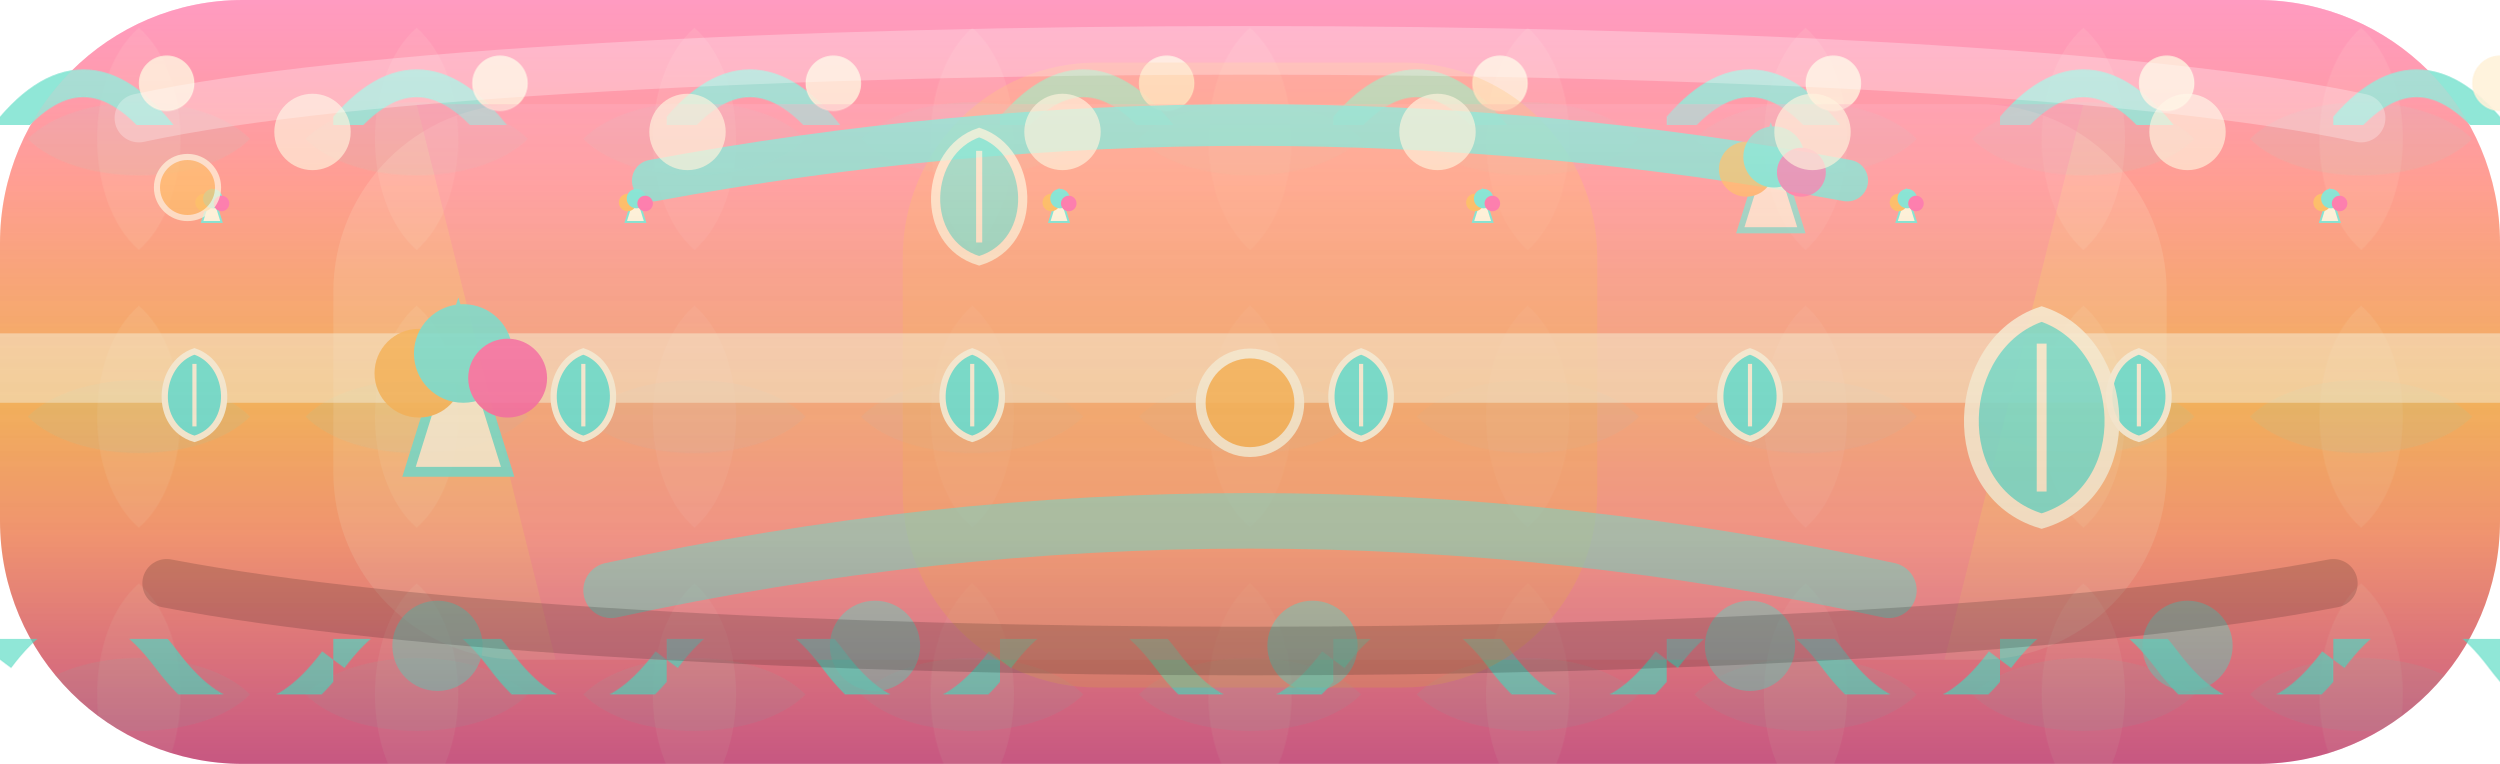
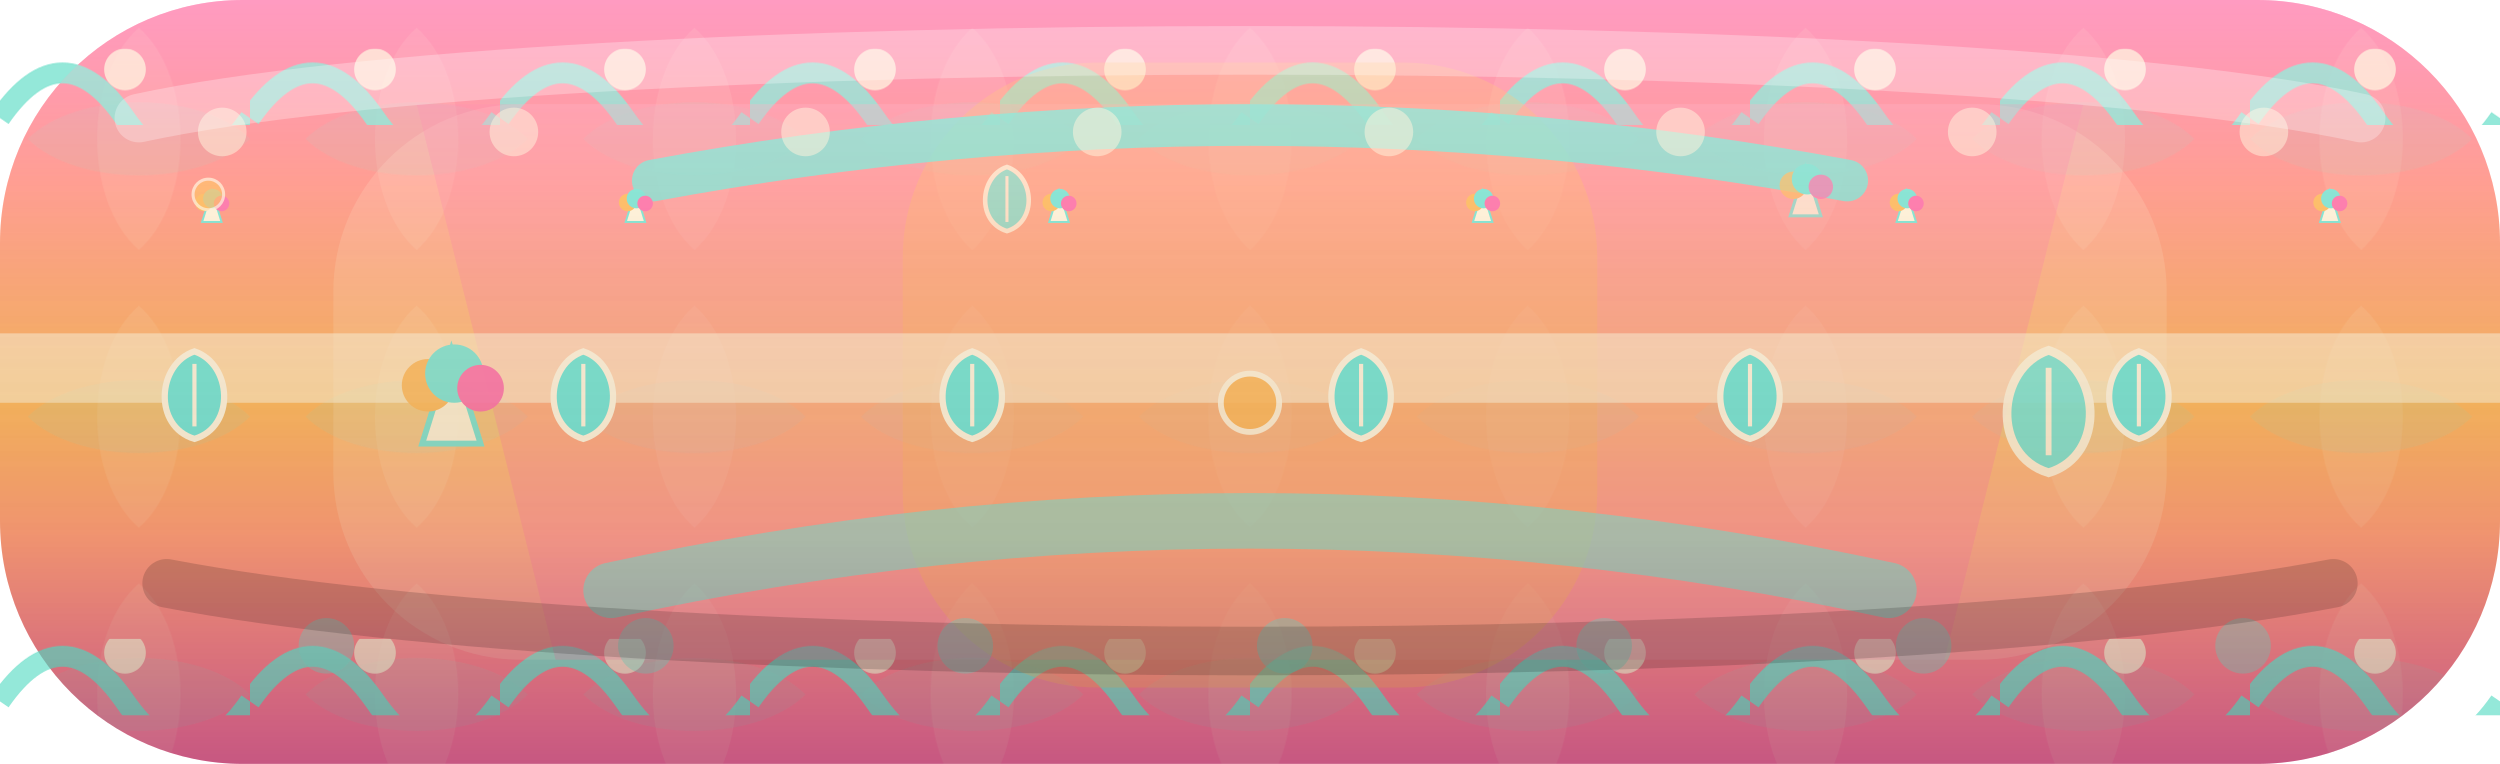
<svg xmlns="http://www.w3.org/2000/svg" width="720" height="220" viewBox="0 0 720 220">
  <defs>
    <linearGradient id="bg" x1="0" y1="0" x2="0" y2="1">
      <stop offset="0%" stop-color="#ff70a6" />
      <stop offset="52%" stop-color="#ffb85a" />
      <stop offset="100%" stop-color="#ff70a6" />
    </linearGradient>
    <linearGradient id="satin" x1="0" y1="0" x2="0" y2="1">
      <stop offset="0%" stop-color="rgba(255,255,255,0.30)" />
      <stop offset="24%" stop-color="rgba(255,255,255,0.12)" />
      <stop offset="70%" stop-color="rgba(0,0,0,0.06)" />
      <stop offset="100%" stop-color="rgba(0,0,0,0.22)" />
    </linearGradient>
    <pattern id="brocade-summer2" width="80" height="80" patternUnits="userSpaceOnUse">
      <path d="M 40 8 C 56 22, 56 58, 40 72 C 24 58, 24 22, 40 8 Z" fill="#fff0d5" opacity="0.10" />
      <path d="M 8 40 C 22 26, 58 26, 72 40 C 58 54, 22 54, 8 40 Z" fill="#7be2cf" opacity="0.10" />
    </pattern>
-     <pattern id="trim-summer2" width="96" height="50" patternUnits="userSpaceOnUse">
-       <path d="M 0 40 Q 24 8 48 40 T 96 40" stroke="#7be2cf" stroke-width="8" fill="none" opacity="0.94" />
-       <circle cx="48" cy="24" r="8" fill="#fff0d5" opacity="0.9" />
+     <pattern id="trim-summer2" width="72" height="42" patternUnits="userSpaceOnUse">
+       <path d="M 0 34 Q 18 8 36 34 T 72 34" stroke="#7be2cf" stroke-width="6" fill="none" opacity="0.9" />
+       <circle cx="36" cy="20" r="6" fill="#fff0d5" opacity="0.84" />
    </pattern>
  </defs>
  <rect width="720" height="220" rx="70" fill="url(#bg)" />
  <rect x="0" y="0" width="720" height="220" rx="70" fill="url(#brocade-summer2)" />
  <rect x="0" y="14" width="720" height="22" fill="url(#trim-summer2)" opacity="0.90" />
  <rect x="0" y="184" width="720" height="22" fill="url(#trim-summer2)" opacity="0.90" />
  <rect x="96" y="30" width="528" height="160" rx="54" fill="#fff0d5" opacity="0.16" />
  <path d="M 120 30 L 600 30 L 560 190 L 160 190 Z" fill="#ff70a6" opacity="0.24" />
  <rect x="260" y="18" width="200" height="180" rx="56" fill="#ffb85a" opacity="0.32" />
  <path d="M 188 52 Q 360 20 532 52" stroke="#7be2cf" stroke-width="12" fill="none" stroke-linecap="round" opacity="0.82" />
  <path d="M 176 170 Q 360 130 544 170" stroke="#7be2cf" stroke-width="16" fill="none" stroke-linecap="round" opacity="0.56" />
  <rect x="0" y="96" width="720" height="20" fill="#fff0d5" opacity="0.56" />
  <g transform="translate(61 60)">
    <path d="M -2.8 3.92 L 0 -5.04 L 2.8 3.92 Z" fill="#fff0d5" stroke="#7be2cf" stroke-width="0.56" />
    <circle cx="-2.24" cy="-1.68" r="2.52" fill="#ffb85a" />
    <circle cx="0.28" cy="-2.8" r="2.8" fill="#7be2cf" />
    <circle cx="2.8" cy="-1.4" r="2.24" fill="#ff70a6" />
  </g>
  <g transform="translate(183 60)">
    <path d="M -2.8 3.92 L 0 -5.04 L 2.8 3.92 Z" fill="#fff0d5" stroke="#7be2cf" stroke-width="0.56" />
    <circle cx="-2.24" cy="-1.68" r="2.52" fill="#ffb85a" />
    <circle cx="0.28" cy="-2.8" r="2.8" fill="#7be2cf" />
    <circle cx="2.8" cy="-1.4" r="2.24" fill="#ff70a6" />
  </g>
  <g transform="translate(305 60)">
    <path d="M -2.8 3.92 L 0 -5.04 L 2.8 3.92 Z" fill="#fff0d5" stroke="#7be2cf" stroke-width="0.56" />
    <circle cx="-2.24" cy="-1.68" r="2.52" fill="#ffb85a" />
    <circle cx="0.28" cy="-2.8" r="2.8" fill="#7be2cf" />
    <circle cx="2.8" cy="-1.4" r="2.24" fill="#ff70a6" />
  </g>
  <g transform="translate(427 60)">
    <path d="M -2.8 3.92 L 0 -5.04 L 2.8 3.92 Z" fill="#fff0d5" stroke="#7be2cf" stroke-width="0.56" />
    <circle cx="-2.24" cy="-1.68" r="2.52" fill="#ffb85a" />
    <circle cx="0.28" cy="-2.8" r="2.8" fill="#7be2cf" />
    <circle cx="2.8" cy="-1.4" r="2.24" fill="#ff70a6" />
  </g>
  <g transform="translate(549 60)">
    <path d="M -2.8 3.92 L 0 -5.04 L 2.8 3.92 Z" fill="#fff0d5" stroke="#7be2cf" stroke-width="0.56" />
    <circle cx="-2.24" cy="-1.68" r="2.52" fill="#ffb85a" />
    <circle cx="0.28" cy="-2.8" r="2.8" fill="#7be2cf" />
    <circle cx="2.8" cy="-1.4" r="2.24" fill="#ff70a6" />
  </g>
  <g transform="translate(671 60)">
    <path d="M -2.8 3.92 L 0 -5.04 L 2.8 3.92 Z" fill="#fff0d5" stroke="#7be2cf" stroke-width="0.56" />
    <circle cx="-2.24" cy="-1.68" r="2.52" fill="#ffb85a" />
    <circle cx="0.28" cy="-2.8" r="2.8" fill="#7be2cf" />
    <circle cx="2.8" cy="-1.4" r="2.24" fill="#ff70a6" />
  </g>
  <g transform="translate(56 112)">
    <path d="M 0 -10.8 C 10.8 -7.2, 12 10.8, 0 14.4 C -12 10.8, -10.8 -7.2, 0 -10.8 Z" fill="#7be2cf" stroke="#fff0d5" stroke-width="1.8" />
    <path d="M 0 -7.2 L 0 10.8" stroke="#fff0d5" stroke-width="1.2" />
  </g>
  <g transform="translate(168 112)">
    <path d="M 0 -10.8 C 10.8 -7.2, 12 10.8, 0 14.4 C -12 10.8, -10.8 -7.2, 0 -10.8 Z" fill="#7be2cf" stroke="#fff0d5" stroke-width="1.8" />
    <path d="M 0 -7.2 L 0 10.8" stroke="#fff0d5" stroke-width="1.2" />
  </g>
  <g transform="translate(280 112)">
    <path d="M 0 -10.8 C 10.8 -7.2, 12 10.8, 0 14.4 C -12 10.8, -10.8 -7.2, 0 -10.8 Z" fill="#7be2cf" stroke="#fff0d5" stroke-width="1.8" />
    <path d="M 0 -7.2 L 0 10.8" stroke="#fff0d5" stroke-width="1.2" />
  </g>
  <g transform="translate(392 112)">
    <path d="M 0 -10.8 C 10.8 -7.2, 12 10.8, 0 14.4 C -12 10.8, -10.8 -7.2, 0 -10.8 Z" fill="#7be2cf" stroke="#fff0d5" stroke-width="1.8" />
    <path d="M 0 -7.2 L 0 10.8" stroke="#fff0d5" stroke-width="1.2" />
  </g>
  <g transform="translate(504 112)">
    <path d="M 0 -10.8 C 10.8 -7.2, 12 10.8, 0 14.4 C -12 10.8, -10.8 -7.2, 0 -10.8 Z" fill="#7be2cf" stroke="#fff0d5" stroke-width="1.8" />
    <path d="M 0 -7.2 L 0 10.8" stroke="#fff0d5" stroke-width="1.2" />
  </g>
  <g transform="translate(616 112)">
    <path d="M 0 -10.8 C 10.8 -7.2, 12 10.8, 0 14.4 C -12 10.8, -10.8 -7.2, 0 -10.8 Z" fill="#7be2cf" stroke="#fff0d5" stroke-width="1.8" />
    <path d="M 0 -7.2 L 0 10.8" stroke="#fff0d5" stroke-width="1.2" />
  </g>
  <g opacity="0.74">
-     <circle cx="54" cy="54" r="8.8" fill="#ffb85a" stroke="#fff0d5" stroke-width="1.76" />
-     <g transform="translate(282 54)">
-       <path d="M 0 -15.84 C 15.84 -10.56, 17.6 15.84, 0 21.12 C -17.6 15.84, -15.84 -10.56, 0 -15.84 Z" fill="#7be2cf" stroke="#fff0d5" stroke-width="2.64" />
-       <path d="M 0 -10.56 L 0 15.84" stroke="#fff0d5" stroke-width="1.76" />
+     <circle cx="60" cy="56" r="4.4" fill="#ffb85a" stroke="#fff0d5" stroke-width="0.88" />
+     <g transform="translate(290 56)">
+       <path d="M 0 -7.92 C 7.92 -5.28, 8.8 7.92, 0 10.56 C -8.8 7.92, -7.92 -5.28, 0 -7.92 Z" fill="#7be2cf" stroke="#fff0d5" stroke-width="1.32" />
+       <path d="M 0 -5.28 L 0 7.92" stroke="#fff0d5" stroke-width="0.88" />
    </g>
-     <g transform="translate(510 54)">
-       <path d="M -8.8 12.32 L 0 -15.84 L 8.8 12.32 Z" fill="#fff0d5" stroke="#7be2cf" stroke-width="1.76" />
-       <circle cx="-7.04" cy="-5.28" r="7.92" fill="#ffb85a" />
-       <circle cx="0.88" cy="-8.8" r="8.8" fill="#7be2cf" />
-       <circle cx="8.8" cy="-4.4" r="7.04" fill="#ff70a6" />
+     <g transform="translate(520 56)">
+       <path d="M -4.4 6.16 L 0 -7.92 L 4.4 6.16 Z" fill="#fff0d5" stroke="#7be2cf" stroke-width="0.88" />
+       <circle cx="-3.52" cy="-2.64" r="3.96" fill="#ffb85a" />
+       <circle cx="0.44" cy="-4.4" r="4.4" fill="#7be2cf" />
+       <circle cx="4.4" cy="-2.2" r="3.52" fill="#ff70a6" />
    </g>
  </g>
  <g opacity="0.88">
-     <g transform="translate(132 116)">
-       <path d="M -14.2 19.88 L 0 -25.56 L 14.2 19.88 Z" fill="#fff0d5" stroke="#7be2cf" stroke-width="2.84" />
-       <circle cx="-11.36" cy="-8.52" r="12.78" fill="#ffb85a" />
-       <circle cx="1.42" cy="-14.2" r="14.2" fill="#7be2cf" />
-       <circle cx="14.2" cy="-7.1" r="11.36" fill="#ff70a6" />
+     <g transform="translate(130 116)">
+       <path d="M -8.4 11.76 L 0 -15.12 L 8.4 11.76 Z" fill="#fff0d5" stroke="#7be2cf" stroke-width="1.68" />
+       <circle cx="-6.72" cy="-5.04" r="7.56" fill="#ffb85a" />
+       <circle cx="0.84" cy="-8.4" r="8.4" fill="#7be2cf" />
+       <circle cx="8.4" cy="-4.2" r="6.72" fill="#ff70a6" />
    </g>
-     <circle cx="360" cy="116" r="14.2" fill="#ffb85a" stroke="#fff0d5" stroke-width="2.84" />
-     <g transform="translate(588 116)">
-       <path d="M 0 -25.56 C 25.56 -17.04, 28.4 25.56, 0 34.08 C -28.4 25.56, -25.56 -17.04, 0 -25.56 Z" fill="#7be2cf" stroke="#fff0d5" stroke-width="4.26" />
-       <path d="M 0 -17.04 L 0 25.56" stroke="#fff0d5" stroke-width="2.84" />
+     <circle cx="360" cy="116" r="8.4" fill="#ffb85a" stroke="#fff0d5" stroke-width="1.68" />
+     <g transform="translate(590 116)">
+       <path d="M 0 -15.12 C 15.12 -10.08, 16.8 15.12, 0 20.16 C -16.8 15.12, -15.12 -10.08, 0 -15.12 Z" fill="#7be2cf" stroke="#fff0d5" stroke-width="2.52" />
+       <path d="M 0 -10.08 L 0 15.12" stroke="#fff0d5" stroke-width="1.68" />
    </g>
  </g>
-   <g opacity="0.82">
-     <circle cx="90" cy="38" r="11" fill="#fff0d5" opacity="0.82" />
-     <circle cx="198" cy="38" r="11" fill="#fff0d5" opacity="0.82" />
-     <circle cx="306" cy="38" r="11" fill="#fff0d5" opacity="0.82" />
-     <circle cx="414" cy="38" r="11" fill="#fff0d5" opacity="0.82" />
-     <circle cx="522" cy="38" r="11" fill="#fff0d5" opacity="0.82" />
-     <circle cx="630" cy="38" r="11" fill="#fff0d5" opacity="0.82" />
+   <g opacity="0.74">
+     <circle cx="64" cy="38" r="7" fill="#fff0d5" opacity="0.7" />
+     <circle cx="148" cy="38" r="7" fill="#fff0d5" opacity="0.7" />
+     <circle cx="232" cy="38" r="7" fill="#fff0d5" opacity="0.7" />
+     <circle cx="316" cy="38" r="7" fill="#fff0d5" opacity="0.7" />
+     <circle cx="400" cy="38" r="7" fill="#fff0d5" opacity="0.7" />
+     <circle cx="484" cy="38" r="7" fill="#fff0d5" opacity="0.7" />
+     <circle cx="568" cy="38" r="7" fill="#fff0d5" opacity="0.7" />
+     <circle cx="652" cy="38" r="7" fill="#fff0d5" opacity="0.7" />
  </g>
-   <g opacity="0.72">
-     <circle cx="126" cy="186" r="13" fill="#7be2cf" opacity="0.72" />
-     <circle cx="252" cy="186" r="13" fill="#7be2cf" opacity="0.72" />
-     <circle cx="378" cy="186" r="13" fill="#7be2cf" opacity="0.72" />
-     <circle cx="504" cy="186" r="13" fill="#7be2cf" opacity="0.72" />
-     <circle cx="630" cy="186" r="13" fill="#7be2cf" opacity="0.72" />
+   <g opacity="0.64">
+     <circle cx="94" cy="186" r="8" fill="#7be2cf" opacity="0.62" />
+     <circle cx="186" cy="186" r="8" fill="#7be2cf" opacity="0.62" />
+     <circle cx="278" cy="186" r="8" fill="#7be2cf" opacity="0.62" />
+     <circle cx="370" cy="186" r="8" fill="#7be2cf" opacity="0.62" />
+     <circle cx="462" cy="186" r="8" fill="#7be2cf" opacity="0.62" />
+     <circle cx="554" cy="186" r="8" fill="#7be2cf" opacity="0.62" />
+     <circle cx="646" cy="186" r="8" fill="#7be2cf" opacity="0.62" />
  </g>
  <rect x="0" y="0" width="720" height="220" rx="70" fill="url(#satin)" />
  <path d="M 40 34 C 160 8, 560 8, 680 34" stroke="rgba(255,255,255,0.28)" stroke-width="14" stroke-linecap="round" fill="none" />
  <path d="M 48 168 C 184 194, 536 194, 672 168" stroke="rgba(0,0,0,0.16)" stroke-width="14" stroke-linecap="round" fill="none" />
</svg>
